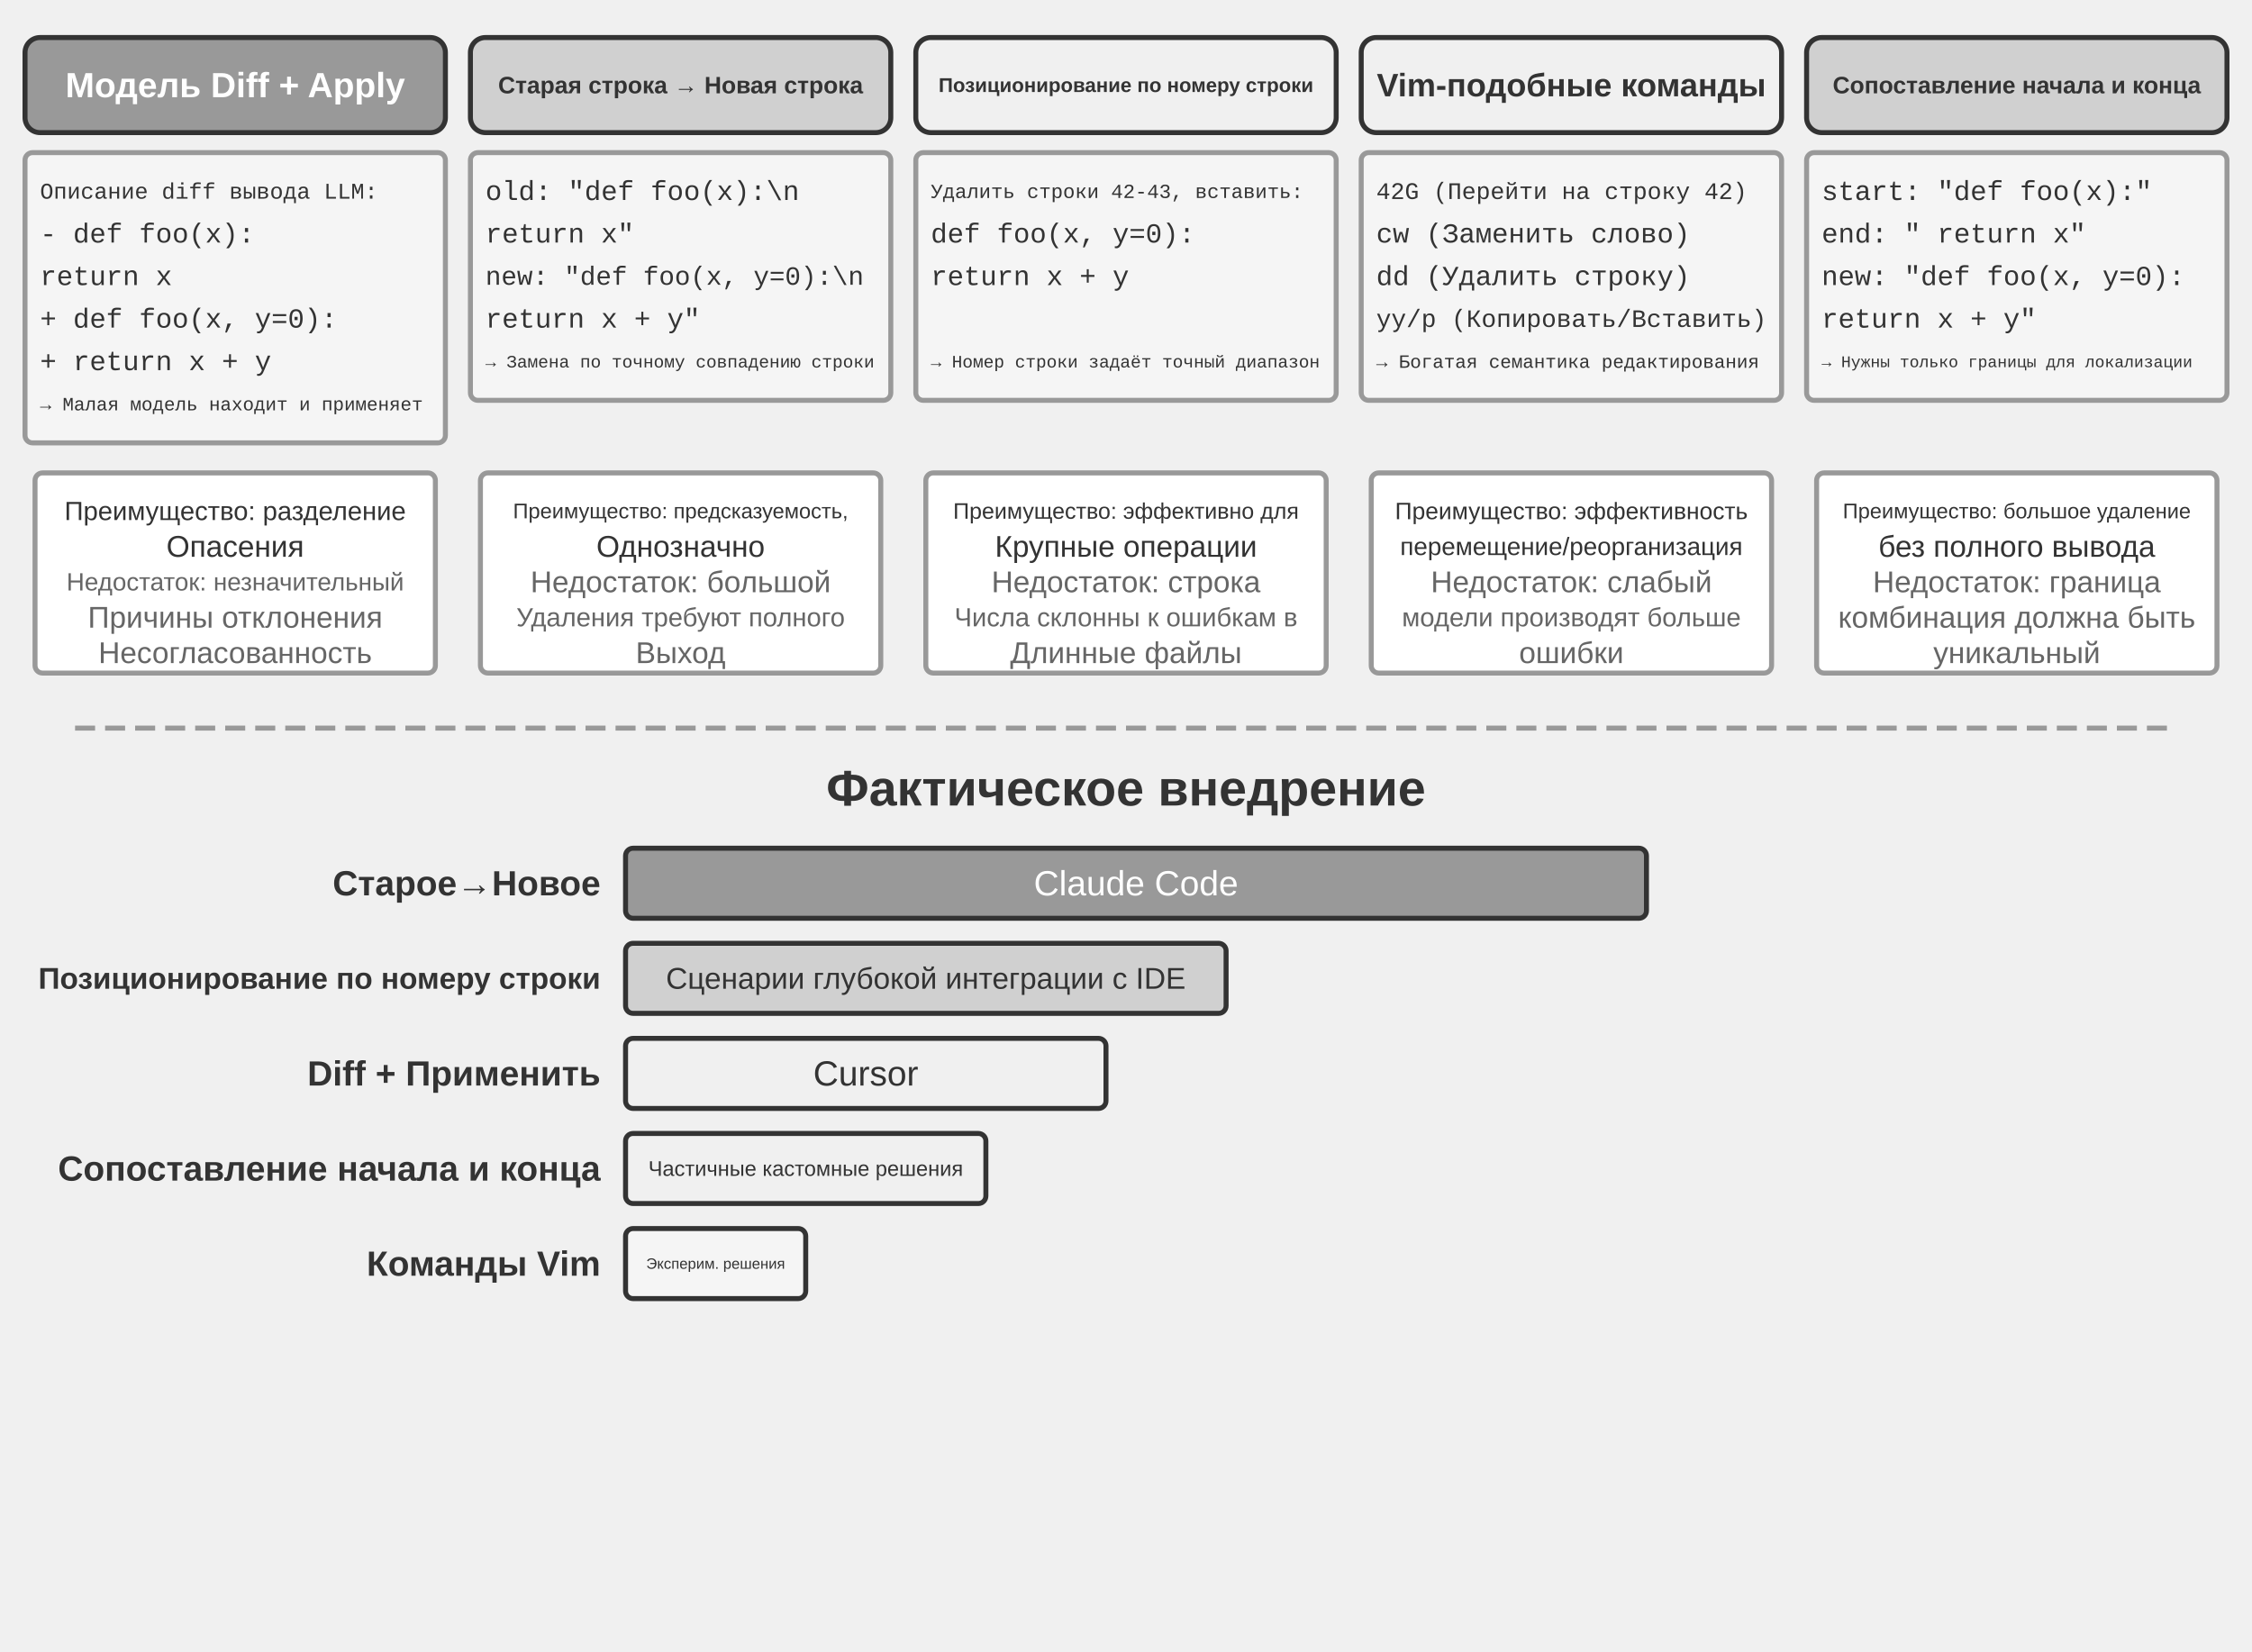
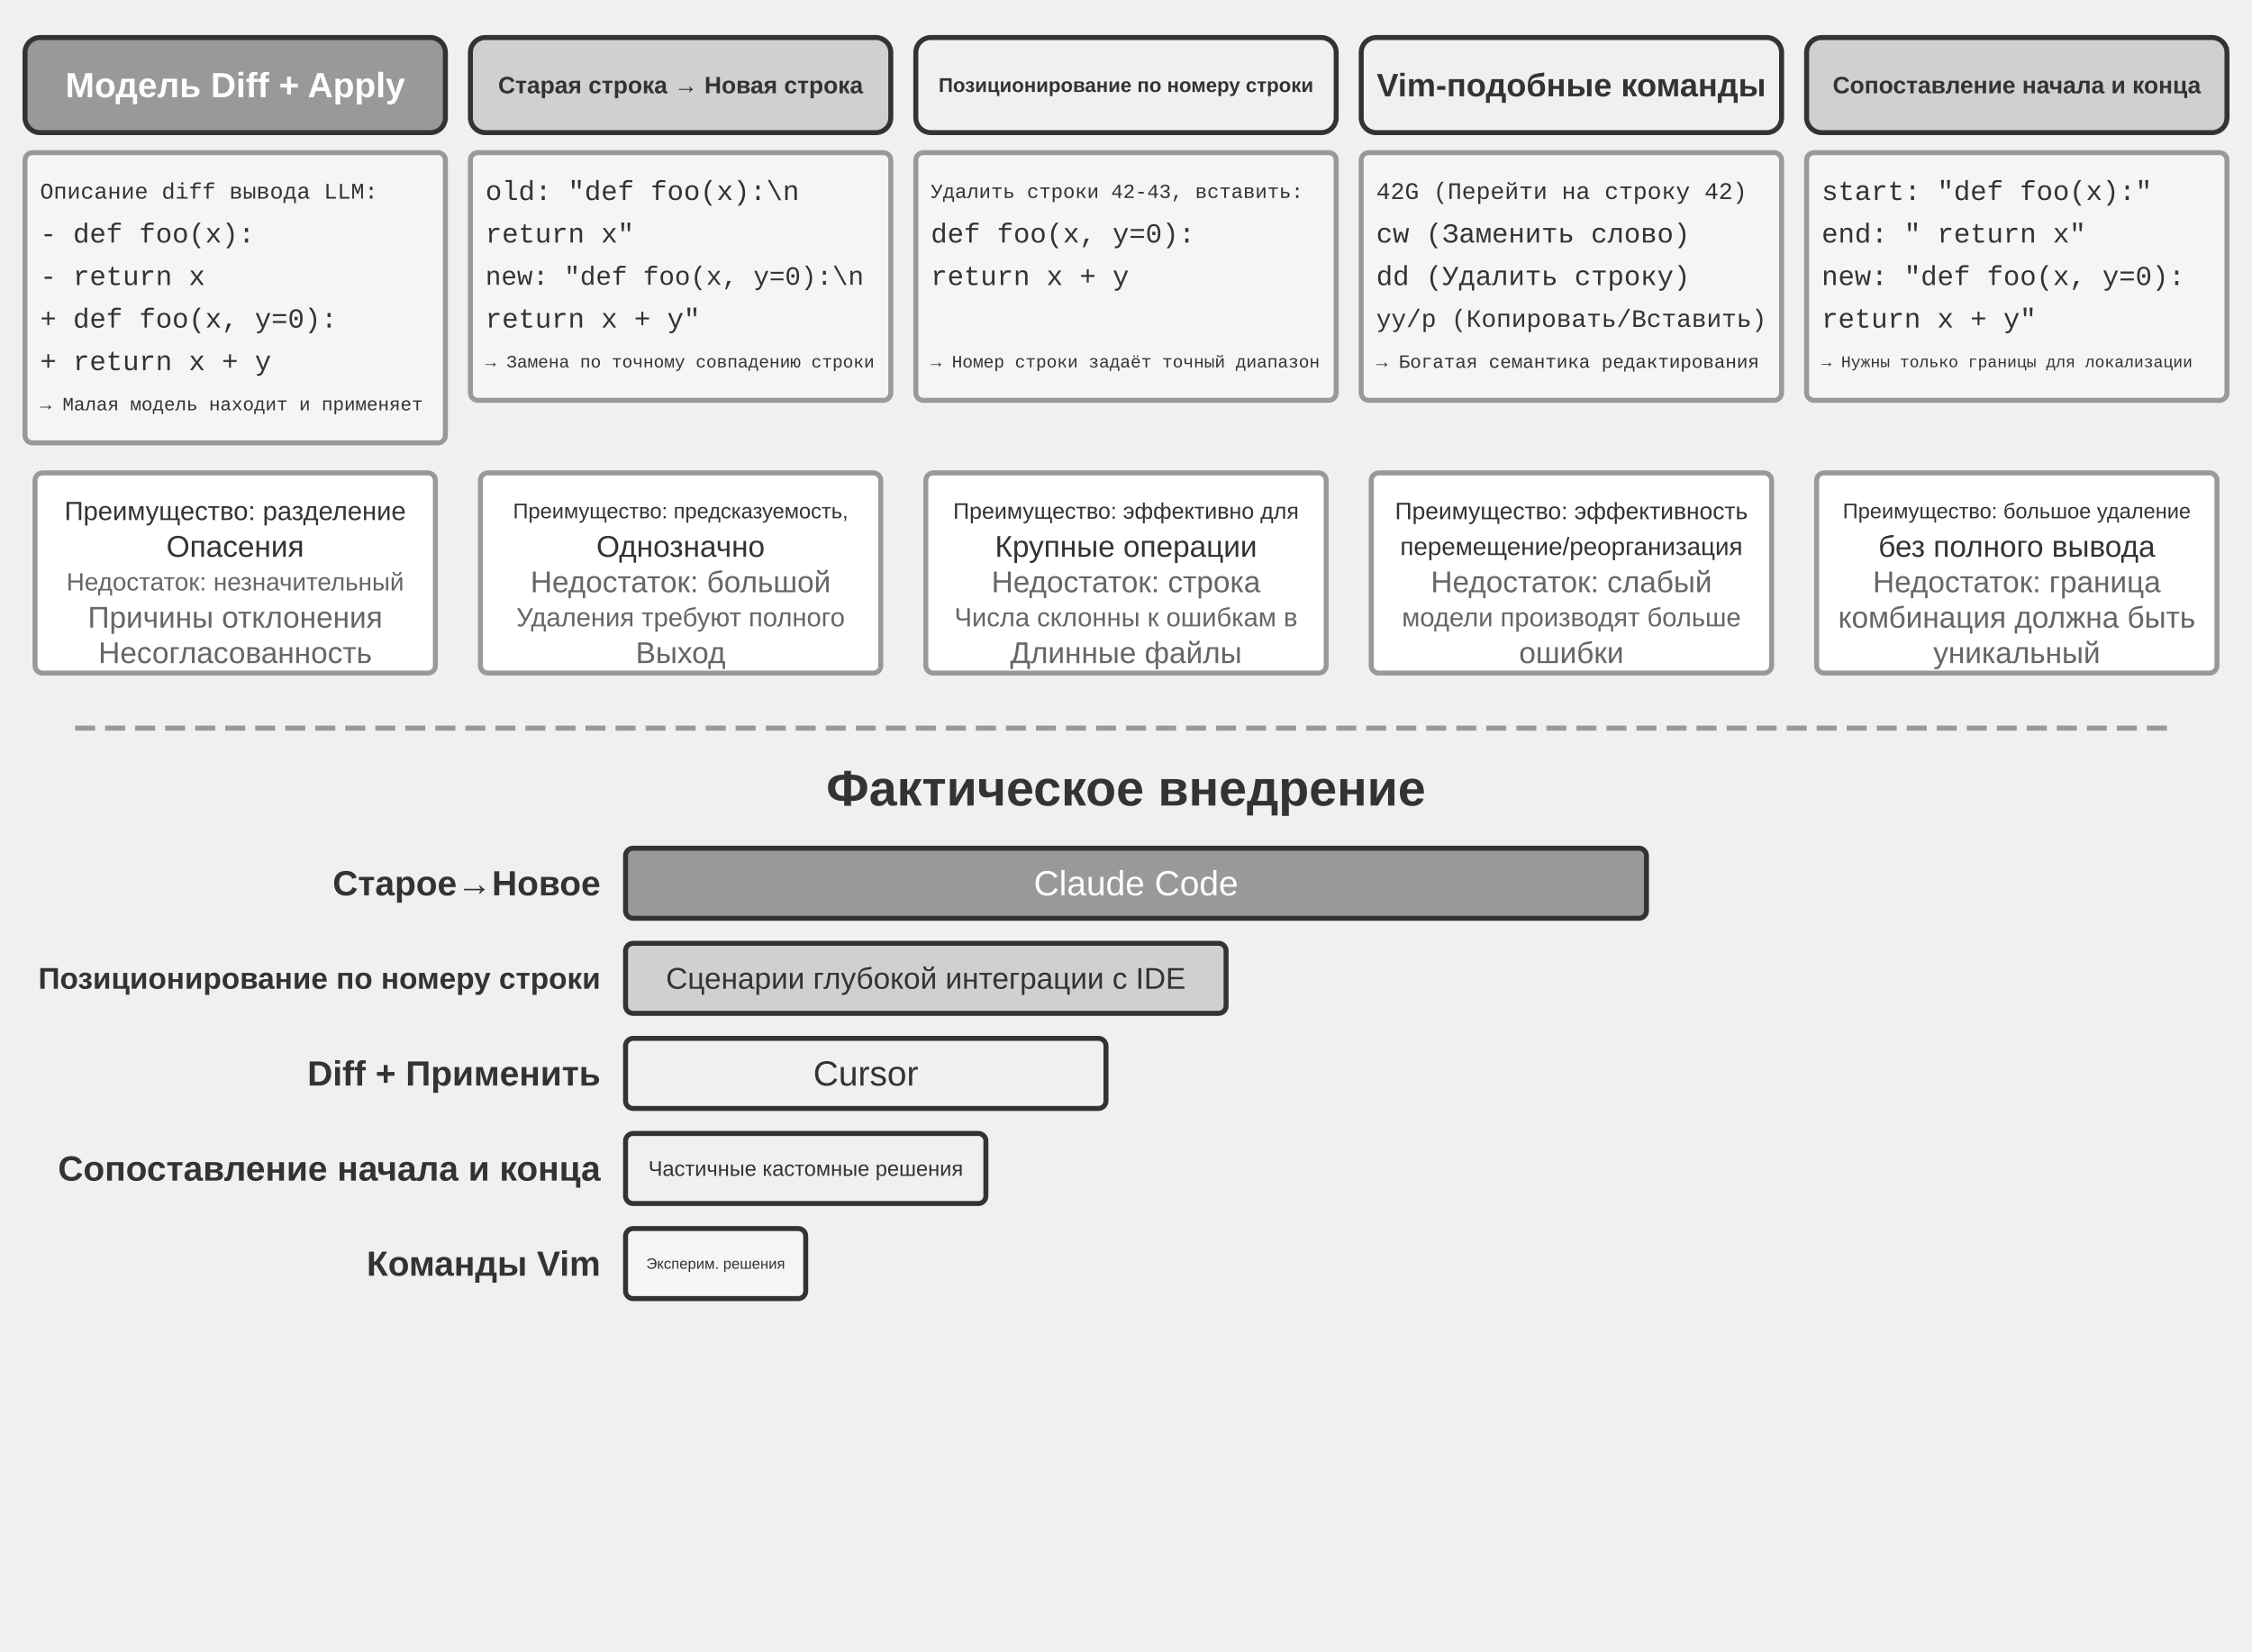
<svg xmlns="http://www.w3.org/2000/svg" viewBox="0 40 900 660" width="900" height="660" style="background:#ffffff">
  <defs>
    <marker id="ah" markerWidth="12" markerHeight="8" refX="12" refY="4" orient="auto">
      <polygon points="0 0, 12 4, 0 8" fill="#333333" />
    </marker>
    <marker id="ah-light" markerWidth="12" markerHeight="8" refX="12" refY="4" orient="auto">
      <polygon points="0 0, 12 4, 0 8" fill="#999999" />
    </marker>
  </defs>
  <rect x="10.0" y="55" width="168" height="38" rx="6" fill="#999999" stroke="#333333" stroke-width="2" />
  <text x="94.0" y="74" font-family="Arial, 'Helvetica Neue', Helvetica, 'PingFang SC', 'Microsoft YaHei', sans-serif" font-size="14" fill="#ffffff" text-anchor="middle" dominant-baseline="central" font-weight="bold">Модель Diff + Apply</text>
  <rect x="10.0" y="101" width="168" height="116" rx="3" fill="#f5f5f5" stroke="#999999" stroke-width="2" />
  <text x="16.0" y="117" font-family="'Courier New', Courier, monospace" font-size="9" fill="#333333" text-anchor="start" dominant-baseline="central">Описание diff вывода LLM:</text>
  <text x="16.0" y="134" font-family="'Courier New', Courier, monospace" font-size="11" fill="#333333" text-anchor="start" dominant-baseline="central">- def foo(x):</text>
-   <text x="16.0" y="151" font-family="'Courier New', Courier, monospace" font-size="11" fill="#333333" text-anchor="start" dominant-baseline="central">    return x</text>
+   <text x="16.0" y="151" font-family="'Courier New', Courier, monospace" font-size="11" fill="#333333" text-anchor="start" dominant-baseline="central">-   return x</text>
  <text x="16.0" y="168" font-family="'Courier New', Courier, monospace" font-size="11" fill="#333333" text-anchor="start" dominant-baseline="central">+ def foo(x, y=0):</text>
  <text x="16.0" y="185" font-family="'Courier New', Courier, monospace" font-size="11" fill="#333333" text-anchor="start" dominant-baseline="central">+   return x + y</text>
  <text x="16.0" y="202" font-family="'Courier New', Courier, monospace" font-size="7.5" fill="#333333" text-anchor="start" dominant-baseline="central">→ Малая модель находит и применяет</text>
  <rect x="14.0" y="229" width="160" height="80" rx="3" fill="#ffffff" stroke="#999999" stroke-width="2" />
  <text x="94.0" y="244.2" font-family="Arial, 'Helvetica Neue', Helvetica, 'PingFang SC', 'Microsoft YaHei', sans-serif" font-size="10.5" fill="#333333" text-anchor="middle" dominant-baseline="central" font-weight="normal">Преимущество: разделение</text>
  <text x="94.0" y="258.36" font-family="Arial, 'Helvetica Neue', Helvetica, 'PingFang SC', 'Microsoft YaHei', sans-serif" font-size="12" fill="#333333" text-anchor="middle" dominant-baseline="central" font-weight="normal">Опасения</text>
  <text x="94.0" y="272.52" font-family="Arial, 'Helvetica Neue', Helvetica, 'PingFang SC', 'Microsoft YaHei', sans-serif" font-size="10" fill="#666666" text-anchor="middle" dominant-baseline="central" font-weight="normal">Недостаток: незначительный</text>
  <text x="94.0" y="286.68" font-family="Arial, 'Helvetica Neue', Helvetica, 'PingFang SC', 'Microsoft YaHei', sans-serif" font-size="12" fill="#666666" text-anchor="middle" dominant-baseline="central" font-weight="normal">Причины отклонения</text>
  <text x="94.0" y="300.84" font-family="Arial, 'Helvetica Neue', Helvetica, 'PingFang SC', 'Microsoft YaHei', sans-serif" font-size="12" fill="#666666" text-anchor="middle" dominant-baseline="central" font-weight="normal">Несогласованность</text>
  <rect x="188.0" y="55" width="168" height="38" rx="6" fill="#d0d0d0" stroke="#333333" stroke-width="2" />
  <text x="272.0" y="74" font-family="Arial, 'Helvetica Neue', Helvetica, 'PingFang SC', 'Microsoft YaHei', sans-serif" font-size="9.5" fill="#333333" text-anchor="middle" dominant-baseline="central" font-weight="bold">Старая строка → Новая строка</text>
  <rect x="188.0" y="101" width="168" height="99" rx="3" fill="#f5f5f5" stroke="#999999" stroke-width="2" />
  <text x="194.0" y="117" font-family="'Courier New', Courier, monospace" font-size="11" fill="#333333" text-anchor="start" dominant-baseline="central">old: "def foo(x):\n</text>
  <text x="194.0" y="134" font-family="'Courier New', Courier, monospace" font-size="11" fill="#333333" text-anchor="start" dominant-baseline="central">       return x"</text>
  <text x="194.0" y="151" font-family="'Courier New', Courier, monospace" font-size="10.5" fill="#333333" text-anchor="start" dominant-baseline="central">new: "def foo(x, y=0):\n</text>
  <text x="194.0" y="168" font-family="'Courier New', Courier, monospace" font-size="11" fill="#333333" text-anchor="start" dominant-baseline="central">       return x + y"</text>
  <text x="194.0" y="185" font-family="'Courier New', Courier, monospace" font-size="7" fill="#333333" text-anchor="start" dominant-baseline="central">→ Замена по точному совпадению строки</text>
  <rect x="192.0" y="229" width="160" height="80" rx="3" fill="#ffffff" stroke="#999999" stroke-width="2" />
  <text x="272.0" y="244.2" font-family="Arial, 'Helvetica Neue', Helvetica, 'PingFang SC', 'Microsoft YaHei', sans-serif" font-size="8.5" fill="#333333" text-anchor="middle" dominant-baseline="central" font-weight="normal">Преимущество: предсказуемость,</text>
  <text x="272.0" y="258.36" font-family="Arial, 'Helvetica Neue', Helvetica, 'PingFang SC', 'Microsoft YaHei', sans-serif" font-size="12" fill="#333333" text-anchor="middle" dominant-baseline="central" font-weight="normal">Однозначно</text>
  <text x="272.0" y="272.52" font-family="Arial, 'Helvetica Neue', Helvetica, 'PingFang SC', 'Microsoft YaHei', sans-serif" font-size="12" fill="#666666" text-anchor="middle" dominant-baseline="central" font-weight="normal">Недостаток: большой</text>
  <text x="272.0" y="286.68" font-family="Arial, 'Helvetica Neue', Helvetica, 'PingFang SC', 'Microsoft YaHei', sans-serif" font-size="10.5" fill="#666666" text-anchor="middle" dominant-baseline="central" font-weight="normal">Удаления требуют полного</text>
  <text x="272.0" y="300.84" font-family="Arial, 'Helvetica Neue', Helvetica, 'PingFang SC', 'Microsoft YaHei', sans-serif" font-size="12" fill="#666666" text-anchor="middle" dominant-baseline="central" font-weight="normal">Выход</text>
  <rect x="366.0" y="55" width="168" height="38" rx="6" fill="#f0f0f0" stroke="#333333" stroke-width="2" />
  <text x="450.0" y="74" font-family="Arial, 'Helvetica Neue', Helvetica, 'PingFang SC', 'Microsoft YaHei', sans-serif" font-size="8" fill="#333333" text-anchor="middle" dominant-baseline="central" font-weight="bold">Позиционирование по номеру строки</text>
  <rect x="366.0" y="101" width="168" height="99" rx="3" fill="#f5f5f5" stroke="#999999" stroke-width="2" />
  <text x="372.0" y="117" font-family="'Courier New', Courier, monospace" font-size="8" fill="#333333" text-anchor="start" dominant-baseline="central">Удалить строки 42-43, вставить:</text>
  <text x="372.0" y="134" font-family="'Courier New', Courier, monospace" font-size="11" fill="#333333" text-anchor="start" dominant-baseline="central">  def foo(x, y=0):</text>
  <text x="372.0" y="151" font-family="'Courier New', Courier, monospace" font-size="11" fill="#333333" text-anchor="start" dominant-baseline="central">    return x + y</text>
  <text x="372.0" y="168" font-family="'Courier New', Courier, monospace" font-size="11" fill="#333333" text-anchor="start" dominant-baseline="central" />
  <text x="372.0" y="185" font-family="'Courier New', Courier, monospace" font-size="7" fill="#333333" text-anchor="start" dominant-baseline="central">→ Номер строки задаёт точный диапазон</text>
  <rect x="370.0" y="229" width="160" height="80" rx="3" fill="#ffffff" stroke="#999999" stroke-width="2" />
  <text x="450.0" y="244.2" font-family="Arial, 'Helvetica Neue', Helvetica, 'PingFang SC', 'Microsoft YaHei', sans-serif" font-size="9" fill="#333333" text-anchor="middle" dominant-baseline="central" font-weight="normal">Преимущество: эффективно для</text>
  <text x="450.0" y="258.36" font-family="Arial, 'Helvetica Neue', Helvetica, 'PingFang SC', 'Microsoft YaHei', sans-serif" font-size="12" fill="#333333" text-anchor="middle" dominant-baseline="central" font-weight="normal">Крупные операции</text>
  <text x="450.0" y="272.52" font-family="Arial, 'Helvetica Neue', Helvetica, 'PingFang SC', 'Microsoft YaHei', sans-serif" font-size="12" fill="#666666" text-anchor="middle" dominant-baseline="central" font-weight="normal">Недостаток: строка</text>
  <text x="450.0" y="286.68" font-family="Arial, 'Helvetica Neue', Helvetica, 'PingFang SC', 'Microsoft YaHei', sans-serif" font-size="10.5" fill="#666666" text-anchor="middle" dominant-baseline="central" font-weight="normal">Числа склонны к ошибкам в</text>
  <text x="450.0" y="300.84" font-family="Arial, 'Helvetica Neue', Helvetica, 'PingFang SC', 'Microsoft YaHei', sans-serif" font-size="12" fill="#666666" text-anchor="middle" dominant-baseline="central" font-weight="normal">Длинные файлы</text>
  <rect x="544.0" y="55" width="168" height="38" rx="6" fill="#f0f0f0" stroke="#333333" stroke-width="2" />
  <text x="628.0" y="74" font-family="Arial, 'Helvetica Neue', Helvetica, 'PingFang SC', 'Microsoft YaHei', sans-serif" font-size="13" fill="#333333" text-anchor="middle" dominant-baseline="central" font-weight="bold">Vim-подобные команды</text>
  <rect x="544.0" y="101" width="168" height="99" rx="3" fill="#f5f5f5" stroke="#999999" stroke-width="2" />
  <text x="550.0" y="117" font-family="'Courier New', Courier, monospace" font-size="9.5" fill="#333333" text-anchor="start" dominant-baseline="central">42G  (Перейти на строку 42)</text>
  <text x="550.0" y="134" font-family="'Courier New', Courier, monospace" font-size="11" fill="#333333" text-anchor="start" dominant-baseline="central">cw   (Заменить слово)</text>
  <text x="550.0" y="151" font-family="'Courier New', Courier, monospace" font-size="11" fill="#333333" text-anchor="start" dominant-baseline="central">dd   (Удалить строку)</text>
  <text x="550.0" y="168" font-family="'Courier New', Courier, monospace" font-size="10" fill="#333333" text-anchor="start" dominant-baseline="central">yy/p (Копировать/Вставить)</text>
  <text x="550.0" y="185" font-family="'Courier New', Courier, monospace" font-size="7.5" fill="#333333" text-anchor="start" dominant-baseline="central">→ Богатая семантика редактирования</text>
  <rect x="548.0" y="229" width="160" height="80" rx="3" fill="#ffffff" stroke="#999999" stroke-width="2" />
  <text x="628.0" y="244.2" font-family="Arial, 'Helvetica Neue', Helvetica, 'PingFang SC', 'Microsoft YaHei', sans-serif" font-size="9.5" fill="#333333" text-anchor="middle" dominant-baseline="central" font-weight="normal">Преимущество: эффективность</text>
  <text x="628.0" y="258.36" font-family="Arial, 'Helvetica Neue', Helvetica, 'PingFang SC', 'Microsoft YaHei', sans-serif" font-size="10" fill="#333333" text-anchor="middle" dominant-baseline="central" font-weight="normal">перемещение/реорганизация</text>
  <text x="628.0" y="272.52" font-family="Arial, 'Helvetica Neue', Helvetica, 'PingFang SC', 'Microsoft YaHei', sans-serif" font-size="12" fill="#666666" text-anchor="middle" dominant-baseline="central" font-weight="normal">Недостаток: слабый</text>
  <text x="628.0" y="286.68" font-family="Arial, 'Helvetica Neue', Helvetica, 'PingFang SC', 'Microsoft YaHei', sans-serif" font-size="10.5" fill="#666666" text-anchor="middle" dominant-baseline="central" font-weight="normal">модели производят больше</text>
  <text x="628.0" y="300.84" font-family="Arial, 'Helvetica Neue', Helvetica, 'PingFang SC', 'Microsoft YaHei', sans-serif" font-size="12" fill="#666666" text-anchor="middle" dominant-baseline="central" font-weight="normal">ошибки</text>
  <rect x="722.0" y="55" width="168" height="38" rx="6" fill="#d0d0d0" stroke="#333333" stroke-width="2" />
  <text x="806.0" y="74" font-family="Arial, 'Helvetica Neue', Helvetica, 'PingFang SC', 'Microsoft YaHei', sans-serif" font-size="9.5" fill="#333333" text-anchor="middle" dominant-baseline="central" font-weight="bold">Сопоставление начала и конца</text>
  <rect x="722.0" y="101" width="168" height="99" rx="3" fill="#f5f5f5" stroke="#999999" stroke-width="2" />
  <text x="728.0" y="117" font-family="'Courier New', Courier, monospace" font-size="11" fill="#333333" text-anchor="start" dominant-baseline="central">start: "def foo(x):"</text>
  <text x="728.0" y="134" font-family="'Courier New', Courier, monospace" font-size="11" fill="#333333" text-anchor="start" dominant-baseline="central">end:   "    return x"</text>
  <text x="728.0" y="151" font-family="'Courier New', Courier, monospace" font-size="11" fill="#333333" text-anchor="start" dominant-baseline="central">new: "def foo(x, y=0):</text>
  <text x="728.0" y="168" font-family="'Courier New', Courier, monospace" font-size="11" fill="#333333" text-anchor="start" dominant-baseline="central">       return x + y"</text>
  <text x="728.0" y="185" font-family="'Courier New', Courier, monospace" font-size="6.5" fill="#333333" text-anchor="start" dominant-baseline="central">→ Нужны только границы для локализации</text>
  <rect x="726.0" y="229" width="160" height="80" rx="3" fill="#ffffff" stroke="#999999" stroke-width="2" />
  <text x="806.0" y="244.2" font-family="Arial, 'Helvetica Neue', Helvetica, 'PingFang SC', 'Microsoft YaHei', sans-serif" font-size="8.5" fill="#333333" text-anchor="middle" dominant-baseline="central" font-weight="normal">Преимущество: большое удаление</text>
  <text x="806.0" y="258.36" font-family="Arial, 'Helvetica Neue', Helvetica, 'PingFang SC', 'Microsoft YaHei', sans-serif" font-size="12" fill="#333333" text-anchor="middle" dominant-baseline="central" font-weight="normal">без полного вывода</text>
  <text x="806.0" y="272.52" font-family="Arial, 'Helvetica Neue', Helvetica, 'PingFang SC', 'Microsoft YaHei', sans-serif" font-size="12" fill="#666666" text-anchor="middle" dominant-baseline="central" font-weight="normal">Недостаток: граница</text>
  <text x="806.0" y="286.68" font-family="Arial, 'Helvetica Neue', Helvetica, 'PingFang SC', 'Microsoft YaHei', sans-serif" font-size="12" fill="#666666" text-anchor="middle" dominant-baseline="central" font-weight="normal">комбинация должна быть</text>
  <text x="806.0" y="300.84" font-family="Arial, 'Helvetica Neue', Helvetica, 'PingFang SC', 'Microsoft YaHei', sans-serif" font-size="12" fill="#666666" text-anchor="middle" dominant-baseline="central" font-weight="normal">уникальный</text>
  <line x1="30" y1="331" x2="870" y2="331" stroke="#999999" stroke-width="2" stroke-dasharray="8,4" />
  <text x="450.0" y="355" font-family="Arial, 'Helvetica Neue', Helvetica, 'PingFang SC', 'Microsoft YaHei', sans-serif" font-size="20" fill="#333333" text-anchor="middle" dominant-baseline="central" font-weight="bold">Фактическое внедрение</text>
  <text x="240" y="393" font-family="Arial, 'Helvetica Neue', Helvetica, 'PingFang SC', 'Microsoft YaHei', sans-serif" font-size="14" fill="#333333" text-anchor="end" dominant-baseline="central" font-weight="bold">Старое→Новое</text>
  <rect x="250" y="379" width="408.0" height="28" rx="3" fill="#999999" stroke="#333333" stroke-width="2" />
  <text x="454.0" y="393" font-family="Arial, 'Helvetica Neue', Helvetica, 'PingFang SC', 'Microsoft YaHei', sans-serif" font-size="14" fill="#ffffff" text-anchor="middle" dominant-baseline="central" font-weight="normal">Claude Code</text>
  <text x="240" y="431" font-family="Arial, 'Helvetica Neue', Helvetica, 'PingFang SC', 'Microsoft YaHei', sans-serif" font-size="12" fill="#333333" text-anchor="end" dominant-baseline="central" font-weight="bold">Позиционирование по номеру строки</text>
  <rect x="250" y="417" width="240.0" height="28" rx="3" fill="#d0d0d0" stroke="#333333" stroke-width="2" />
  <text x="370.0" y="431" font-family="Arial, 'Helvetica Neue', Helvetica, 'PingFang SC', 'Microsoft YaHei', sans-serif" font-size="12" fill="#333333" text-anchor="middle" dominant-baseline="central" font-weight="normal">Сценарии глубокой интеграции с IDE</text>
  <text x="240" y="469" font-family="Arial, 'Helvetica Neue', Helvetica, 'PingFang SC', 'Microsoft YaHei', sans-serif" font-size="14" fill="#333333" text-anchor="end" dominant-baseline="central" font-weight="bold">Diff + Применить</text>
  <rect x="250" y="455" width="192.0" height="28" rx="3" fill="#f0f0f0" stroke="#333333" stroke-width="2" />
  <text x="346.0" y="469" font-family="Arial, 'Helvetica Neue', Helvetica, 'PingFang SC', 'Microsoft YaHei', sans-serif" font-size="14" fill="#333333" text-anchor="middle" dominant-baseline="central" font-weight="normal">Cursor</text>
  <text x="240" y="507" font-family="Arial, 'Helvetica Neue', Helvetica, 'PingFang SC', 'Microsoft YaHei', sans-serif" font-size="14" fill="#333333" text-anchor="end" dominant-baseline="central" font-weight="bold">Сопоставление начала и конца</text>
  <rect x="250" y="493" width="144.0" height="28" rx="3" fill="#f0f0f0" stroke="#333333" stroke-width="2" />
  <text x="322.0" y="507" font-family="Arial, 'Helvetica Neue', Helvetica, 'PingFang SC', 'Microsoft YaHei', sans-serif" font-size="8.5" fill="#333333" text-anchor="middle" dominant-baseline="central" font-weight="normal">Частичные кастомные решения</text>
  <text x="240" y="545" font-family="Arial, 'Helvetica Neue', Helvetica, 'PingFang SC', 'Microsoft YaHei', sans-serif" font-size="14" fill="#333333" text-anchor="end" dominant-baseline="central" font-weight="bold">Команды Vim</text>
  <rect x="250" y="531" width="72.0" height="28" rx="3" fill="#f5f5f5" stroke="#333333" stroke-width="2" />
  <text x="286.0" y="545" font-family="Arial, 'Helvetica Neue', Helvetica, 'PingFang SC', 'Microsoft YaHei', sans-serif" font-size="6" fill="#333333" text-anchor="middle" dominant-baseline="central" font-weight="normal">Эксперим. решения</text>
</svg>
